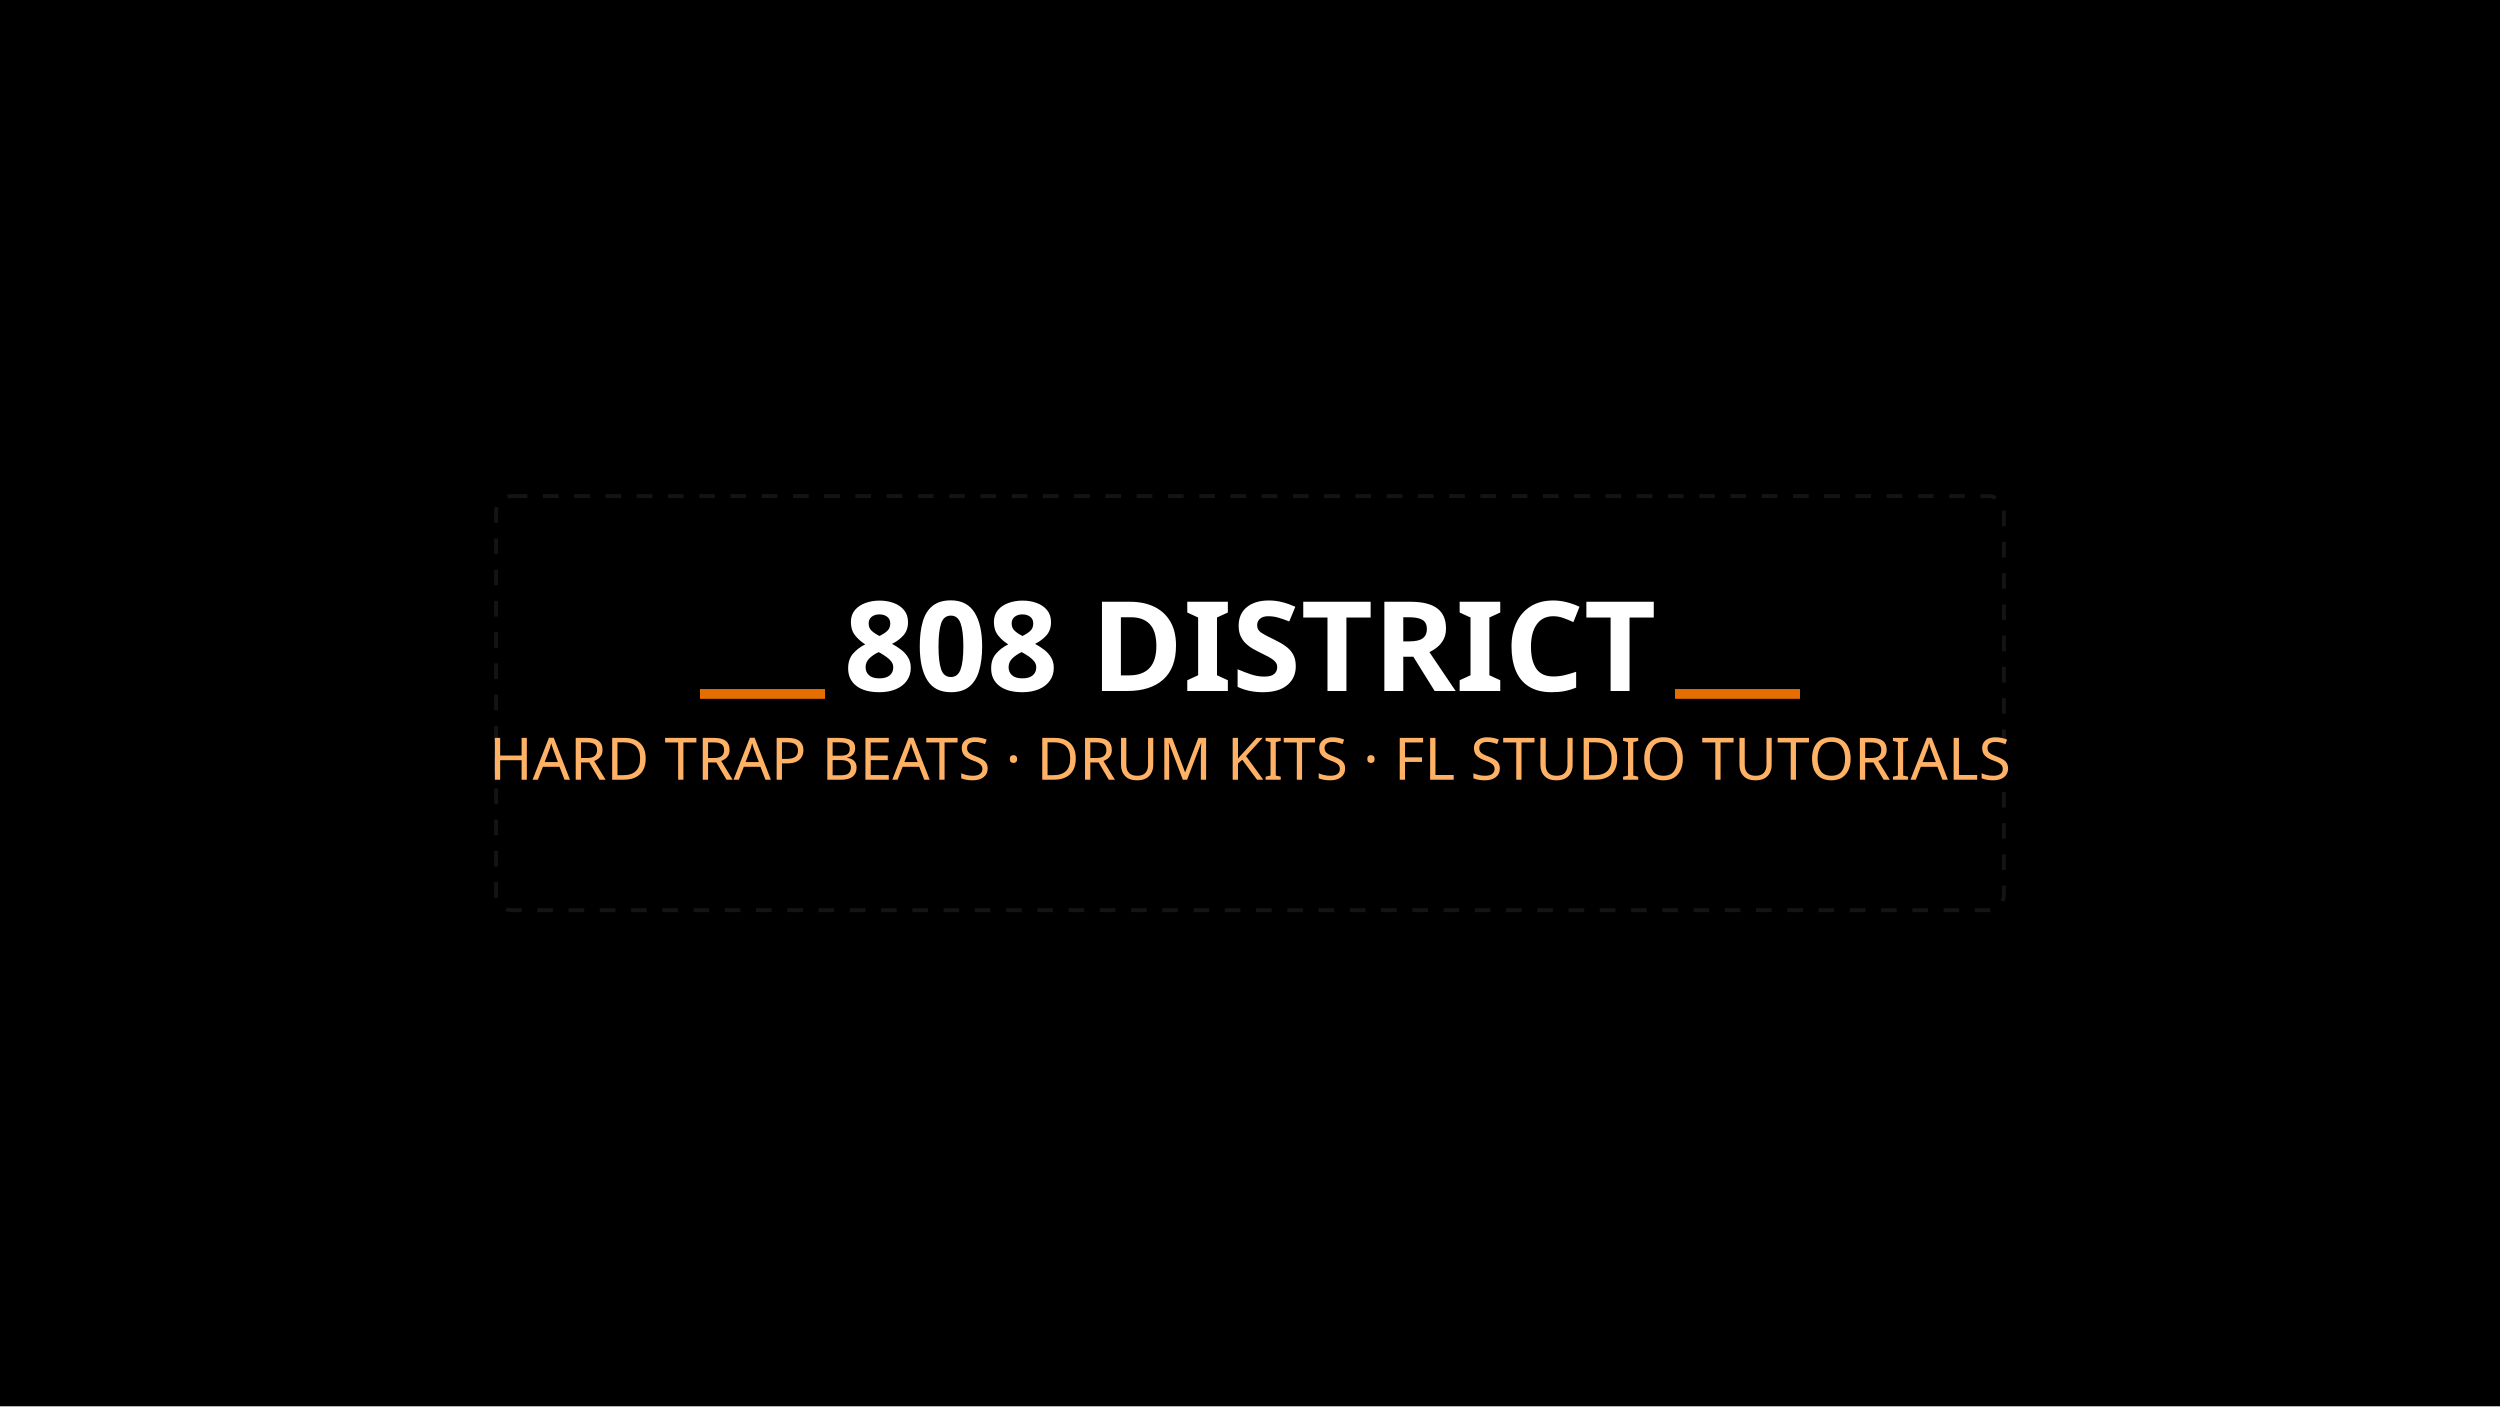
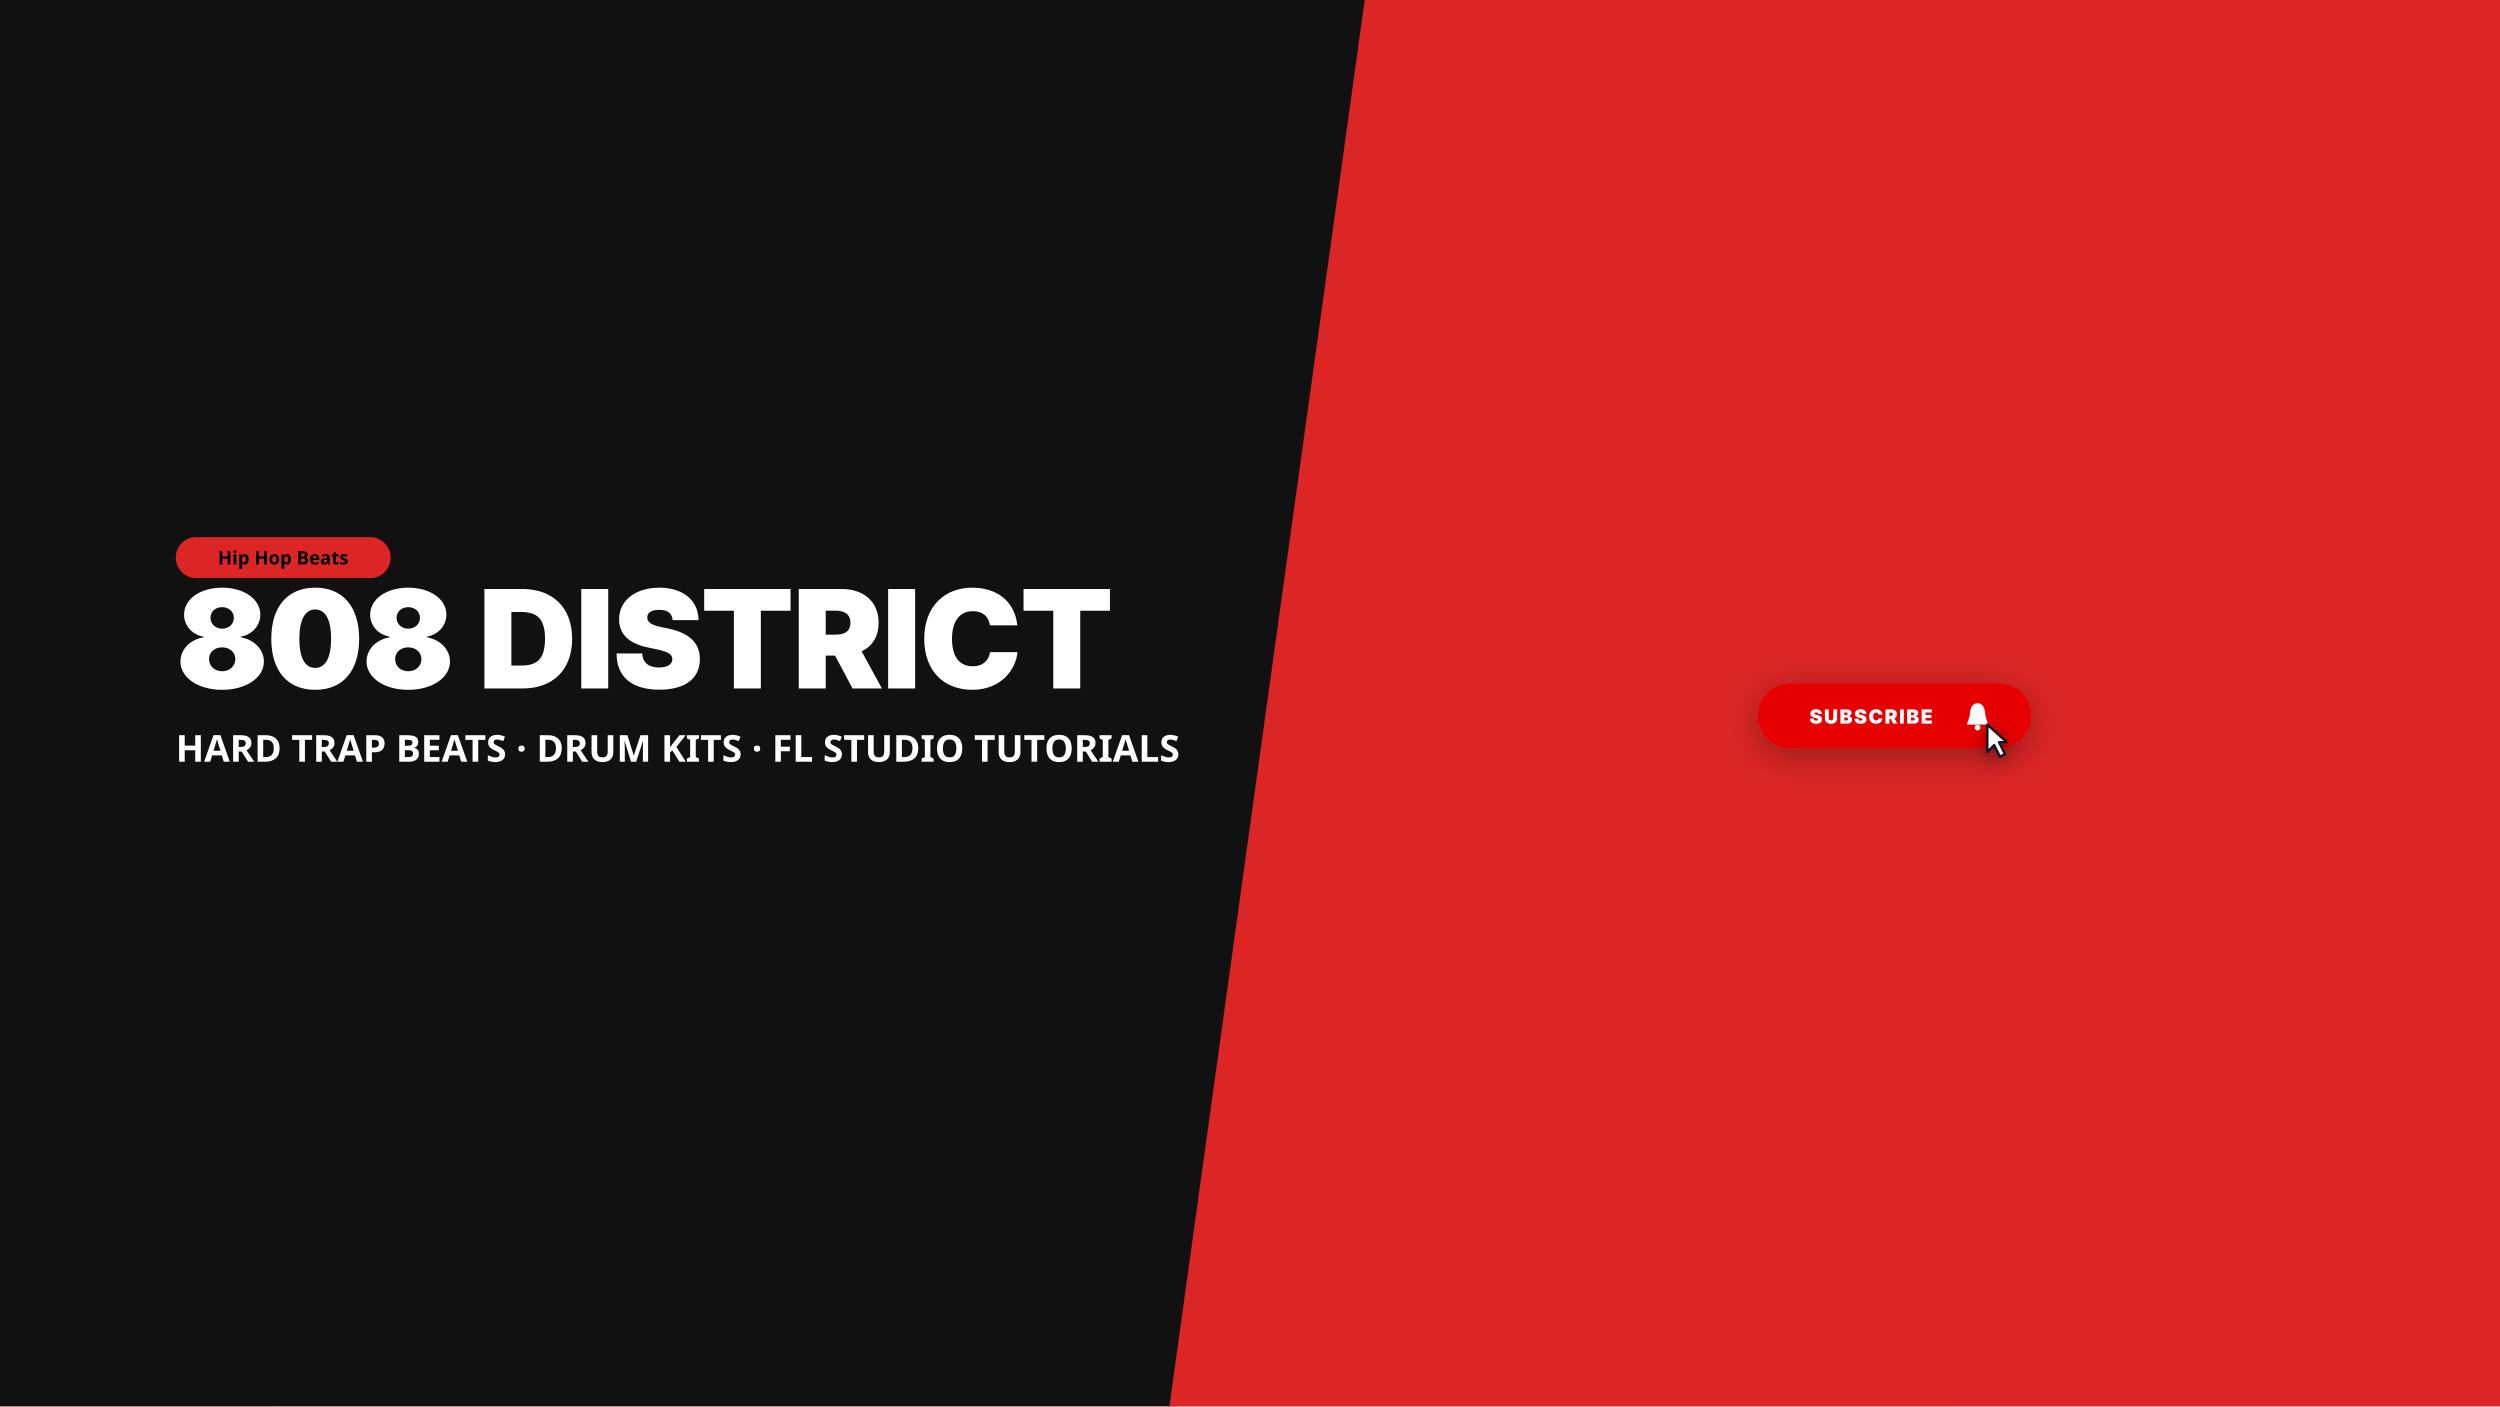
- <svg xmlns="http://www.w3.org/2000/svg" viewBox="0 0 640 360" width="640" height="360">
+ <svg xmlns="http://www.w3.org/2000/svg" viewBox="0 0 2560 1440" width="2560" height="1440">
  <defs>
+     <style>
+       @keyframes cursorClick {
+         0%, 100% { transform: translate(235px, 42px) scale(1); }
+         38% { transform: translate(230px, 36px) scale(1); }
+         46% { transform: translate(228px, 34px) scale(0.85); }
+         54% { transform: translate(230px, 36px) scale(1); }
+       }
+       @keyframes btnTap {
+         0%, 100% { transform: scale(1); }
+         46% { transform: scale(0.97); }
+         54% { transform: scale(1); }
+       }
+       @keyframes bellWiggle {
+         0%, 42%, 68%, 100% { transform: translate(225px, 33px) rotate(0deg); }
+         46% { transform: translate(225px, 33px) rotate(-20deg); }
+         50% { transform: translate(225px, 33px) rotate(20deg); }
+         54% { transform: translate(225px, 33px) rotate(-14deg); }
+         58% { transform: translate(225px, 33px) rotate(10deg); }
+         62% { transform: translate(225px, 33px) rotate(-4deg); }
+       }
+       @keyframes neonGlow {
+         0%, 100% { opacity: 0.88; filter: drop-shadow(0 0 8px currentColor); }
+         50% { opacity: 1; filter: drop-shadow(0 0 26px currentColor); }
+       }
+       @keyframes floatGently {
+         0%, 100% { transform: translateY(0); }
+         50% { transform: translateY(-14px); }
+       }
+       @keyframes eqBounce1 { 0%, 100% { height: 25px; y: -25px; } 50% { height: 75px; y: -75px; } }
+       @keyframes eqBounce2 { 0%, 100% { height: 65px; y: -65px; } 50% { height: 20px; y: -20px; } }
+       @keyframes eqBounce3 { 0%, 100% { height: 35px; y: -35px; } 50% { height: 85px; y: -85px; } }
+       @keyframes glitchTwitch {
+         0%, 88%, 100% { transform: translate(0, 0); }
+         90% { transform: translate(-6px, 2px); }
+         93% { transform: translate(5px, -2px); }
+         96% { transform: translate(-2px, 1px); }
+       }
+       .anim-cursor { animation: cursorClick 2.6s ease-in-out infinite; transform-origin: 0 0; }
+       .anim-btn { animation: btnTap 2.6s ease-in-out infinite; transform-origin: center; }
+       .anim-bell { animation: bellWiggle 2.6s ease-in-out infinite; transform-origin: 0 -12px; }
+       .anim-glow { animation: neonGlow 2.2s ease-in-out infinite; }
+       .anim-float { animation: floatGently 3.5s ease-in-out infinite; }
+       .anim-eq1 { animation: eqBounce1 0.8s ease-in-out infinite; }
+       .anim-eq2 { animation: eqBounce2 1.1s ease-in-out infinite; }
+       .anim-eq3 { animation: eqBounce3 0.9s ease-in-out infinite; }
+       .anim-glitch { animation: glitchTwitch 3.5s step-end infinite; }
+     </style>
    <linearGradient id="bg-music-trap" x1="0%" y1="0%" x2="100%" y2="100%">
-       <stop offset="0%" stop-color="undefined" />
-       <stop offset="100%" stop-color="undefined" />
+       <stop offset="0%" stop-color="#111111" />
+       <stop offset="50%" stop-color="#DC2626" />
+       <stop offset="100%" stop-color="#EF4444" />
    </linearGradient>
  </defs>
-   <rect width="100%" height="100%" fill="url(#bg-music-trap)" />
-   <rect x="127" y="127" width="386" height="106" fill="none" stroke="rgba(255,255,255,0.08)" stroke-dasharray="4 4" rx="4" />
-   <rect x="179.2" y="176.4" width="32.0" height="2.5" fill="#FF7A00" opacity="0.9" />
-   <rect x="428.8" y="176.4" width="32.0" height="2.5" fill="#FF7A00" opacity="0.9" />
-   <text x="50%" y="46.0%" text-anchor="middle" dominant-baseline="middle" fill="#FFFFFF" font-family="Switzer, sans-serif" font-size="32" font-weight="700">808 DISTRICT</text>
-   <text x="50%" y="54.0%" text-anchor="middle" dominant-baseline="middle" fill="#FFB266" font-family="Switzer, sans-serif" font-size="15" font-weight="500">HARD TRAP BEATS · DRUM KITS · FL STUDIO TUTORIALS</text>
+   <rect width="2560" height="1440" fill="url(#bg-music-trap)" />
+   <polygon points="0,0 1400,0 1200,1440 0,1440" fill="#111111" />
+   <polygon points="1400,0 2560,0 2560,1440 1200,1440" fill="#DC2626" />
+   <line x1="1400" y1="0" x2="1200" y2="1440" stroke="#DC2626" stroke-width="5" />
+   <g transform="translate(180, 720)">
+     <rect x="0" y="-170" width="220" height="42" rx="21" fill="#DC2626" />
+     <text x="110" y="-142" fill="#000000" font-family="system-ui" font-size="19" font-weight="900" text-anchor="middle">Hip Hop Beats</text>
+     <text x="0" y="-15" fill="#FFFFFF" font-family="system-ui, -apple-system, sans-serif" font-size="140" font-weight="900" letter-spacing="-2px">808 DISTRICT</text>
+     <text x="0" y="60" fill="#FFFFFF" font-family="system-ui, sans-serif" font-size="38" font-weight="600">HARD TRAP BEATS · DRUM KITS · FL STUDIO TUTORIALS</text>
+   </g>
+   <g transform="translate(1800, 700)">
+     <g transform="translate(0, 0) scale(1)">
+       <g class="anim-btn">
+         <rect width="280" height="66" rx="33" fill="#E60000" filter="drop-shadow(0 8px 18px rgba(0,0,0,0.32))" />
+         <text x="116" y="41" fill="#FFFFFF" font-family="system-ui, -apple-system, sans-serif" font-size="20" font-weight="900" letter-spacing="1.5px" text-anchor="middle">SUBSCRIBE</text>
+       </g>
+       <g class="anim-bell" transform="translate(225, 33)">
+         <path d="M 0 -13 C -5 -13, -8 -8, -8 0 L -11 9 L 11 9 L 8 0 C 8 -8, 5 -13, 0 -13 Z" fill="#FFFFFF" />
+         <circle cx="0" cy="12" r="3" fill="#FFFFFF" />
+       </g>
+       <g class="anim-cursor" transform="translate(235, 42)">
+         <path d="M 0 0 L 0 28 L 7 21 L 13 33 L 18 30 L 12 18 L 20 18 Z" fill="#FFFFFF" stroke="#111827" stroke-width="2.5" stroke-linejoin="round" filter="drop-shadow(0 4px 10px rgba(0,0,0,0.45))" />
+       </g>
+     </g>
+   </g>
</svg>
